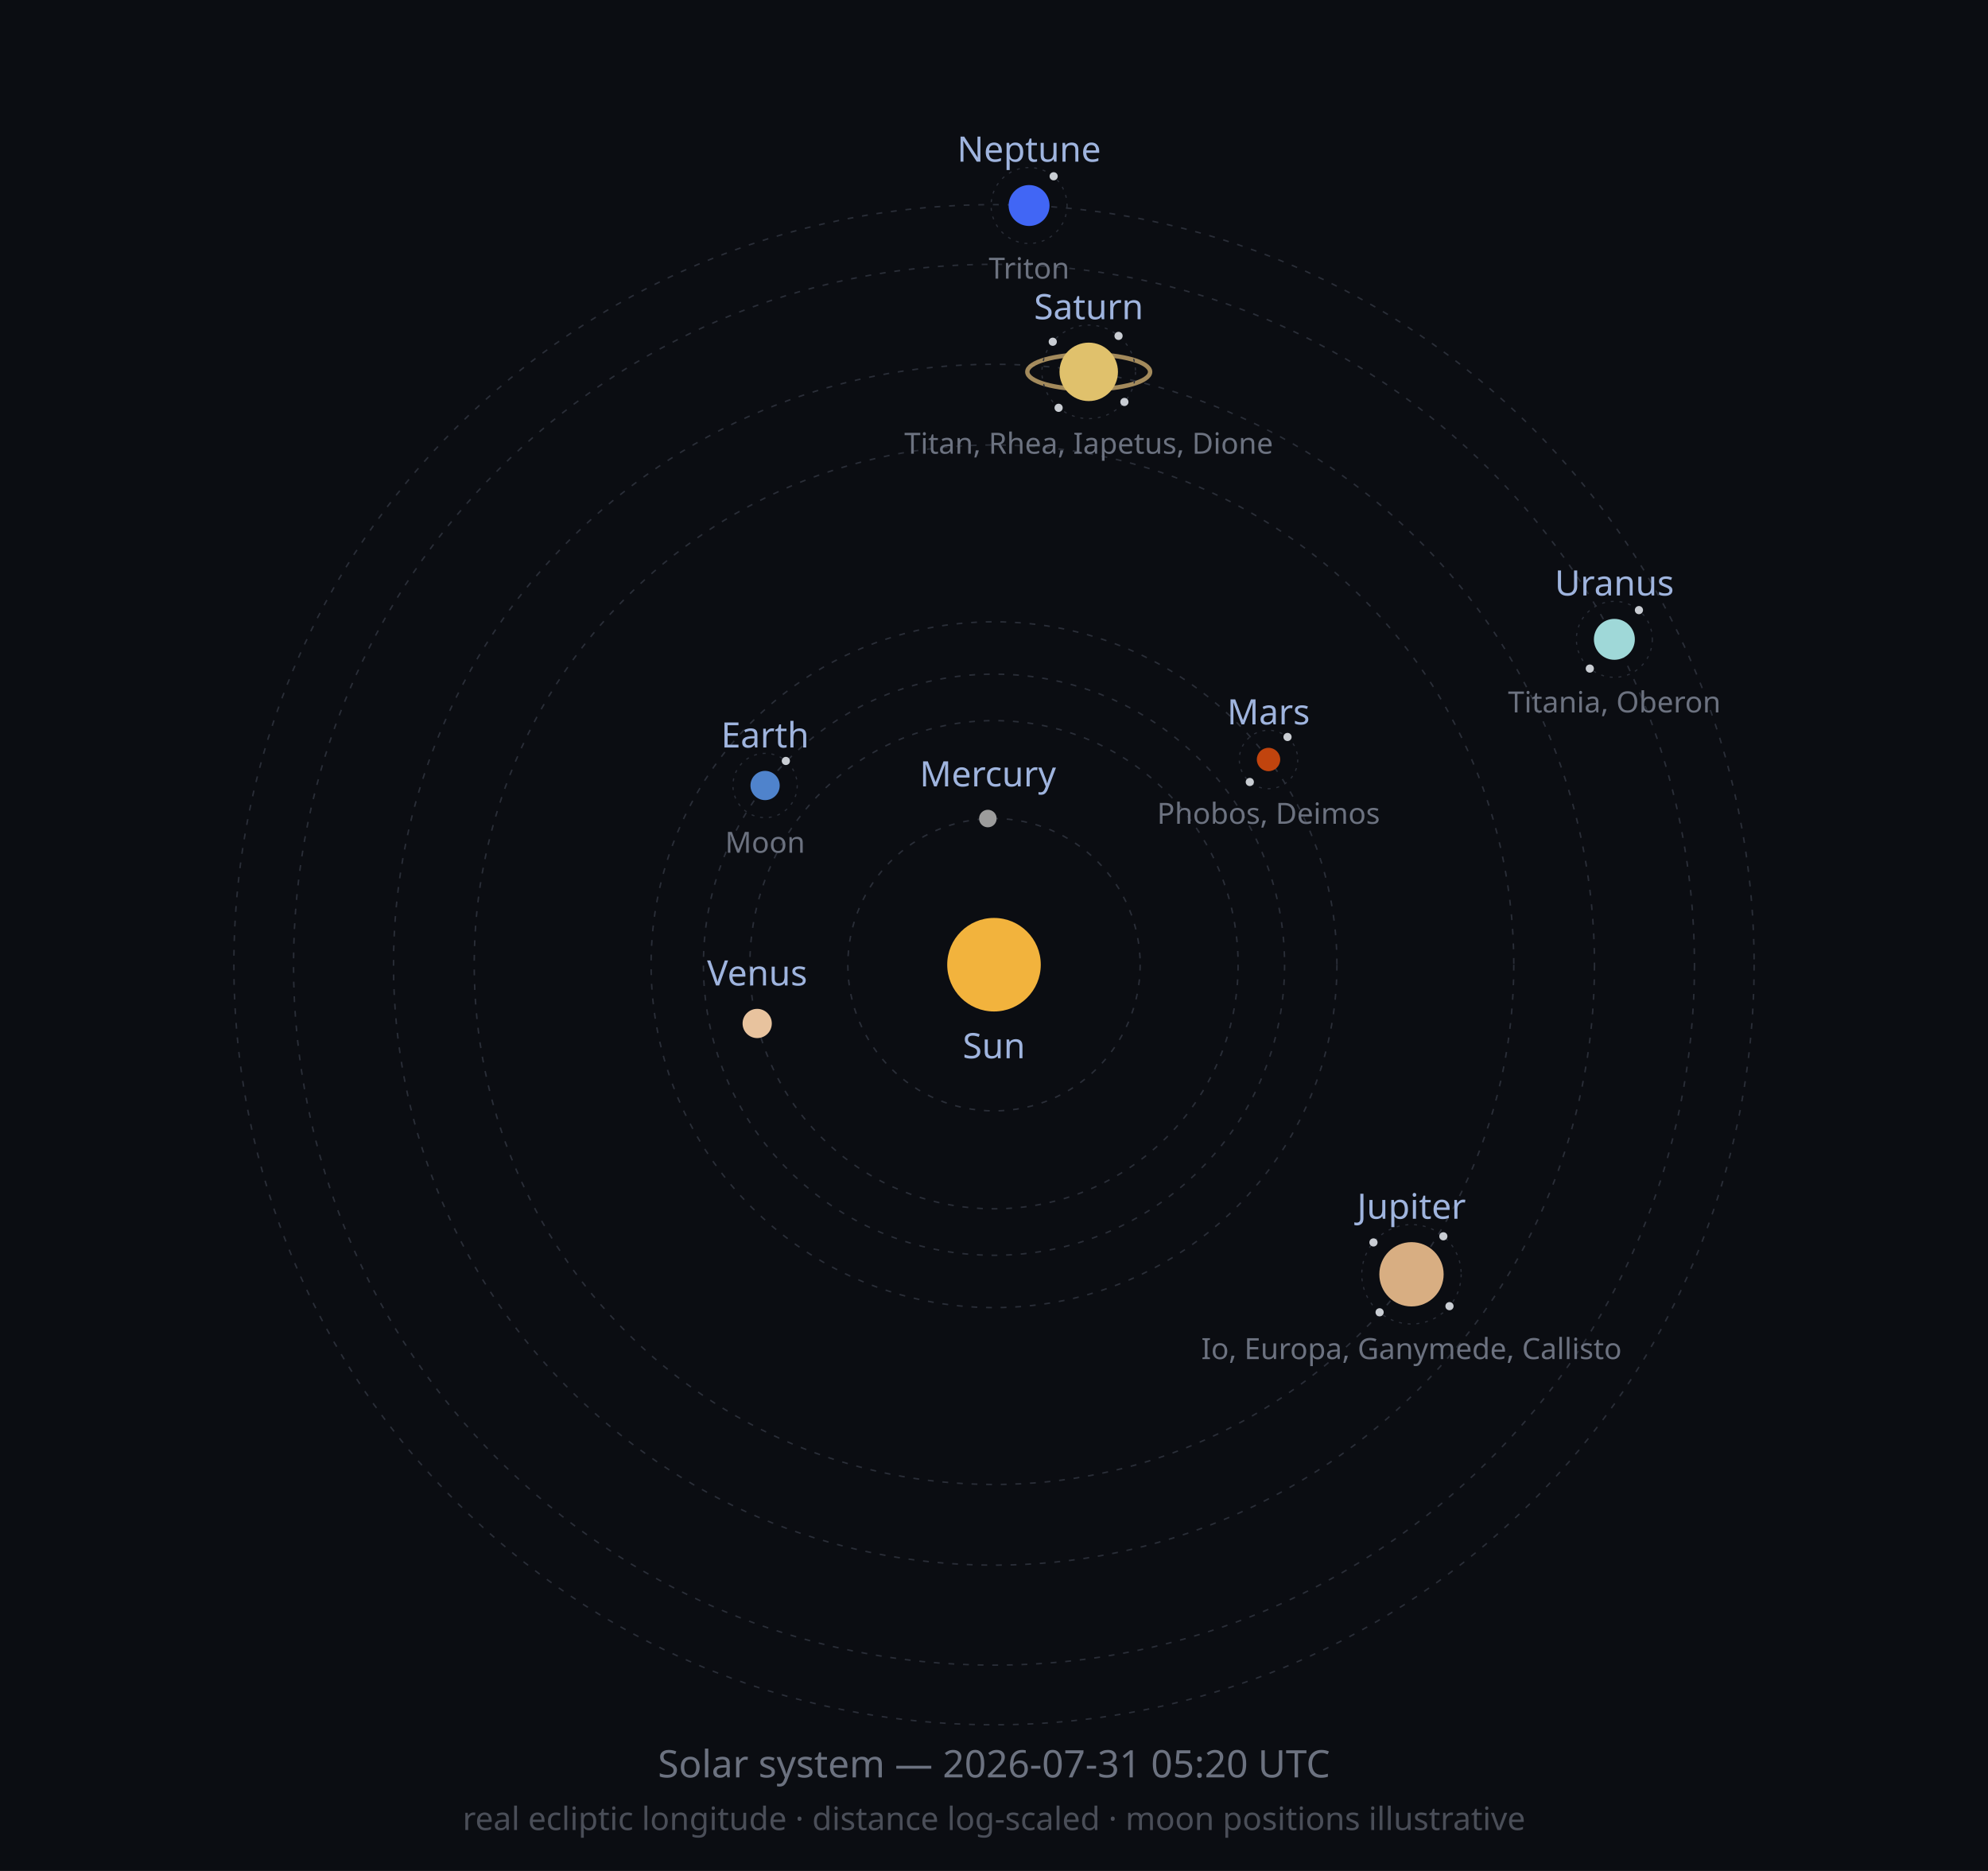
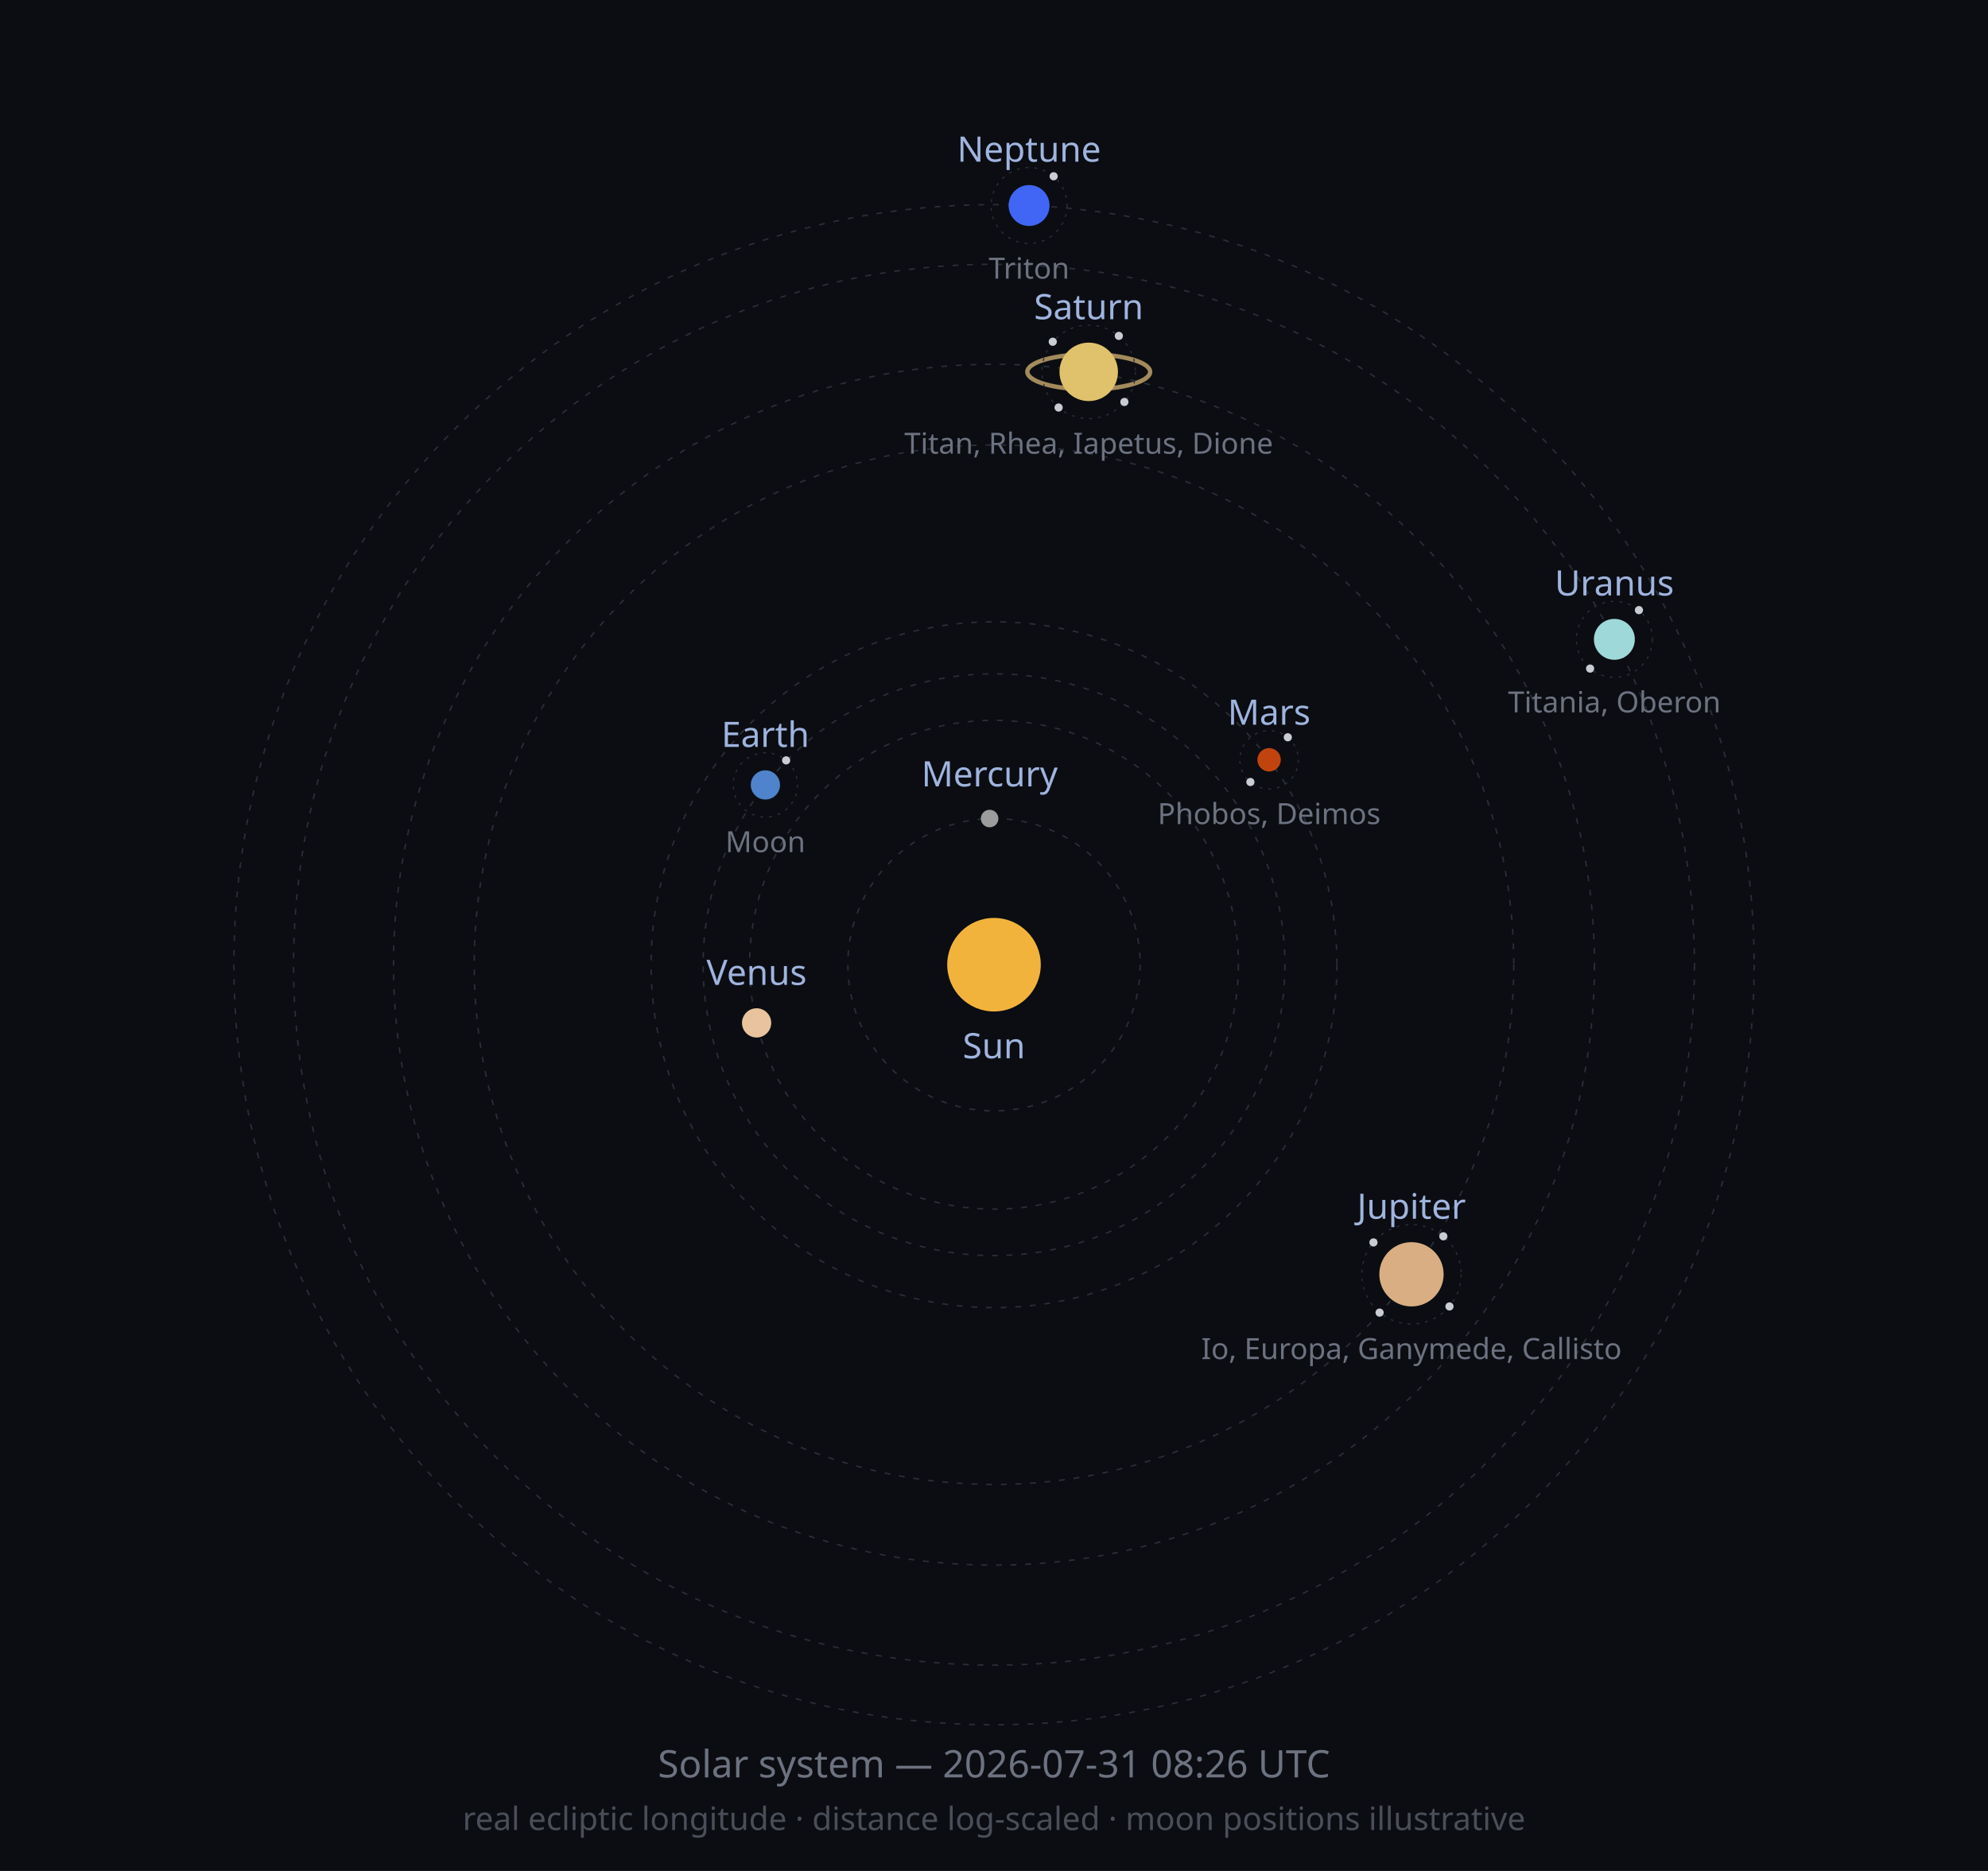
<svg xmlns="http://www.w3.org/2000/svg" width="680" height="640" viewBox="0 0 680 640" role="img">
  <defs>
    <marker id="arrow" viewBox="0 0 10 10" refX="8" refY="5" markerWidth="6" markerHeight="6" orient="auto-start-reverse">
      <path d="M2 1L8 5L2 9" fill="none" stroke="context-stroke" stroke-width="1.5" stroke-linecap="round" stroke-linejoin="round" />
    </marker>
  </defs>
  <style>
  .orbit { fill: none; stroke: #2A2E38; stroke-width: 0.5; stroke-dasharray: 2 3; }
  .moonorbit { fill: none; stroke: #2A2E38; stroke-width: 0.4; stroke-dasharray: 1 2; }
  .lbl { font-family: sans-serif; font-size: 12px; fill: #9FB4DE; }
  .moonlbl { font-family: sans-serif; font-size: 10px; fill: #6C7280; }
</style>
  <rect width="680" height="640" fill="#0B0D12" />
  <circle class="orbit" cx="340" cy="330" r="50.0" />
-   <circle class="orbit" cx="340" cy="330" r="83.5" />
-   <circle class="orbit" cx="340" cy="330" r="99.4" />
+   <circle class="orbit" cx="340" cy="330" r="83.6" />
+   <circle class="orbit" cx="340" cy="330" r="99.5" />
  <circle class="orbit" cx="340" cy="330" r="117.3" />
  <circle class="orbit" cx="340" cy="330" r="177.8" />
  <circle class="orbit" cx="340" cy="330" r="205.4" />
  <circle class="orbit" cx="340" cy="330" r="239.6" />
  <circle class="orbit" cx="340" cy="330" r="260.0" />
  <circle cx="340" cy="330" r="16" fill="#F2B33D" />
  <text class="lbl" x="340" y="362" text-anchor="middle">Sun</text>
-   <circle cx="337.9" cy="280.0" r="3" fill="#9C9C9C" />
-   <text class="lbl" x="337.9" y="269.0" text-anchor="middle">Mercury</text>
-   <circle cx="259.0" cy="350.1" r="5" fill="#E8C39E" />
-   <text class="lbl" x="259.0" y="337.1" text-anchor="middle">Venus</text>
-   <circle cx="261.7" cy="268.7" r="5" fill="#4F83CC" />
-   <circle class="moonorbit" cx="261.7" cy="268.7" r="11" />
-   <circle cx="268.8" cy="260.3" r="1.4" fill="#C9CDD3" />
-   <text class="moonlbl" x="261.7" y="291.7" text-anchor="middle">Moon</text>
-   <text class="lbl" x="261.7" y="255.7" text-anchor="middle">Earth</text>
-   <circle cx="433.9" cy="259.8" r="4" fill="#C1440E" />
-   <circle class="moonorbit" cx="433.9" cy="259.8" r="10" />
-   <circle cx="440.4" cy="252.1" r="1.4" fill="#C9CDD3" />
-   <circle cx="427.5" cy="267.5" r="1.4" fill="#C9CDD3" />
-   <text class="moonlbl" x="433.9" y="281.8" text-anchor="middle">Phobos, Deimos</text>
-   <text class="lbl" x="433.9" y="247.8" text-anchor="middle">Mars</text>
+   <circle cx="338.5" cy="280.0" r="3" fill="#9C9C9C" />
+   <text class="lbl" x="338.5" y="269.0" text-anchor="middle">Mercury</text>
+   <circle cx="258.8" cy="349.9" r="5" fill="#E8C39E" />
+   <text class="lbl" x="258.8" y="336.9" text-anchor="middle">Venus</text>
+   <circle cx="261.8" cy="268.5" r="5" fill="#4F83CC" />
+   <circle class="moonorbit" cx="261.8" cy="268.5" r="11" />
+   <circle cx="268.9" cy="260.1" r="1.4" fill="#C9CDD3" />
+   <text class="moonlbl" x="261.8" y="291.5" text-anchor="middle">Moon</text>
+   <text class="lbl" x="261.8" y="255.5" text-anchor="middle">Earth</text>
+   <circle cx="434.1" cy="259.9" r="4" fill="#C1440E" />
+   <circle class="moonorbit" cx="434.1" cy="259.9" r="10" />
+   <circle cx="440.5" cy="252.2" r="1.4" fill="#C9CDD3" />
+   <circle cx="427.7" cy="267.5" r="1.4" fill="#C9CDD3" />
+   <text class="moonlbl" x="434.1" y="281.9" text-anchor="middle">Phobos, Deimos</text>
+   <text class="lbl" x="434.1" y="247.9" text-anchor="middle">Mars</text>
  <circle cx="482.8" cy="435.9" r="11" fill="#D8AE82" />
  <circle class="moonorbit" cx="482.8" cy="435.9" r="17" />
  <circle cx="493.7" cy="422.9" r="1.4" fill="#C9CDD3" />
-   <circle cx="495.8" cy="446.8" r="1.4" fill="#C9CDD3" />
-   <circle cx="471.9" cy="448.9" r="1.4" fill="#C9CDD3" />
+   <circle cx="495.8" cy="446.9" r="1.4" fill="#C9CDD3" />
+   <circle cx="471.9" cy="449.0" r="1.4" fill="#C9CDD3" />
  <circle cx="469.8" cy="425.0" r="1.4" fill="#C9CDD3" />
  <text class="moonlbl" x="482.8" y="464.9" text-anchor="middle">Io, Europa, Ganymede, Callisto</text>
  <text class="lbl" x="482.8" y="416.9" text-anchor="middle">Jupiter</text>
  <ellipse cx="372.4" cy="127.2" rx="21.0" ry="6.0" fill="none" stroke="#C9A96E" stroke-width="1.5" opacity="0.8" />
  <circle cx="372.4" cy="127.2" r="10" fill="#E0C16C" />
  <circle class="moonorbit" cx="372.4" cy="127.2" r="16" />
-   <circle cx="382.6" cy="114.9" r="1.4" fill="#C9CDD3" />
+   <circle cx="382.7" cy="114.9" r="1.4" fill="#C9CDD3" />
  <circle cx="384.6" cy="137.5" r="1.4" fill="#C9CDD3" />
-   <circle cx="362.1" cy="139.5" r="1.4" fill="#C9CDD3" />
+   <circle cx="362.1" cy="139.4" r="1.4" fill="#C9CDD3" />
  <circle cx="360.1" cy="116.9" r="1.4" fill="#C9CDD3" />
  <text class="moonlbl" x="372.4" y="155.2" text-anchor="middle">Titan, Rhea, Iapetus, Dione</text>
  <text class="lbl" x="372.4" y="109.2" text-anchor="middle">Saturn</text>
  <circle cx="552.2" cy="218.7" r="7" fill="#9FD8D8" />
  <circle class="moonorbit" cx="552.2" cy="218.7" r="13" />
  <circle cx="560.6" cy="208.7" r="1.4" fill="#C9CDD3" />
-   <circle cx="543.8" cy="228.7" r="1.4" fill="#C9CDD3" />
+   <circle cx="543.9" cy="228.7" r="1.4" fill="#C9CDD3" />
  <text class="moonlbl" x="552.2" y="243.7" text-anchor="middle">Titania, Oberon</text>
  <text class="lbl" x="552.2" y="203.7" text-anchor="middle">Uranus</text>
  <circle cx="352.0" cy="70.3" r="7" fill="#4166F5" />
  <circle class="moonorbit" cx="352.0" cy="70.3" r="13" />
  <circle cx="360.4" cy="60.3" r="1.4" fill="#C9CDD3" />
  <text class="moonlbl" x="352.0" y="95.3" text-anchor="middle">Triton</text>
  <text class="lbl" x="352.0" y="55.3" text-anchor="middle">Neptune</text>
-   <text x="340" y="608" font-size="13" fill="#6C7280" text-anchor="middle" font-family="sans-serif">Solar system — 2026-07-31 05:20 UTC</text>
+   <text x="340" y="608" font-size="13" fill="#6C7280" text-anchor="middle" font-family="sans-serif">Solar system — 2026-07-31 08:26 UTC</text>
  <text x="340" y="626" font-size="11" fill="#4A4E58" text-anchor="middle" font-family="sans-serif">real ecliptic longitude · distance log-scaled · moon positions illustrative</text>
</svg>
